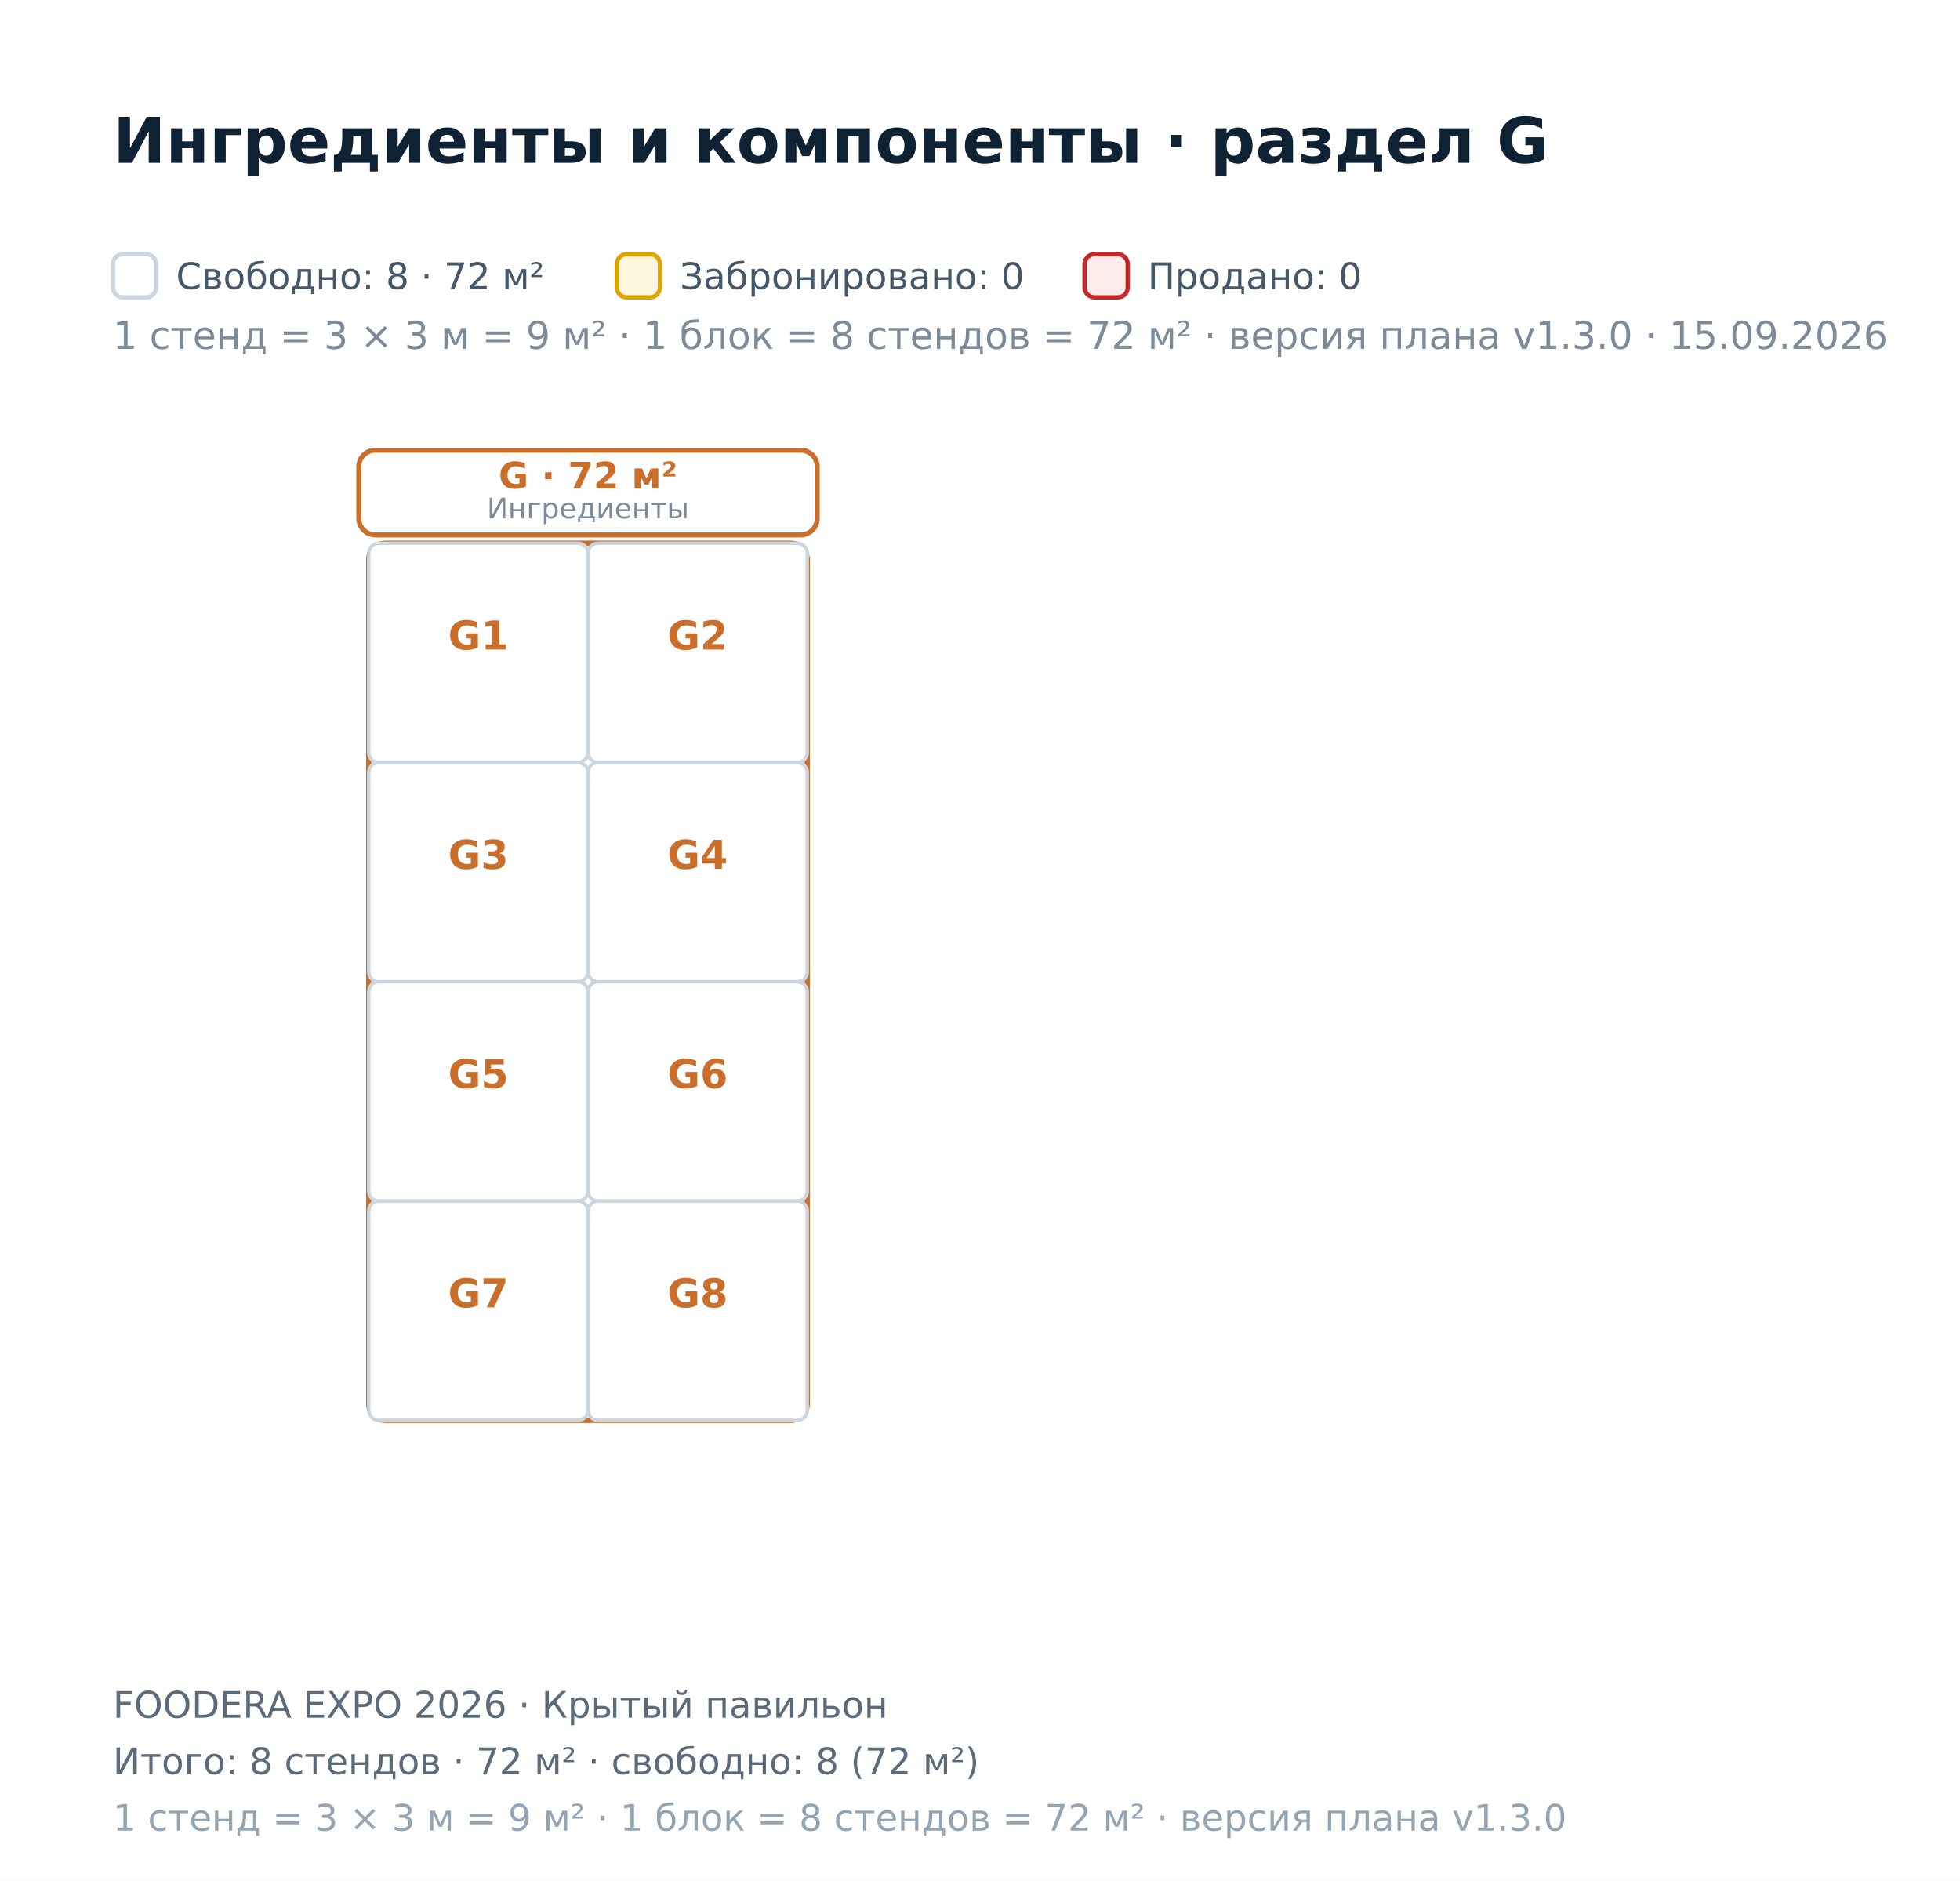
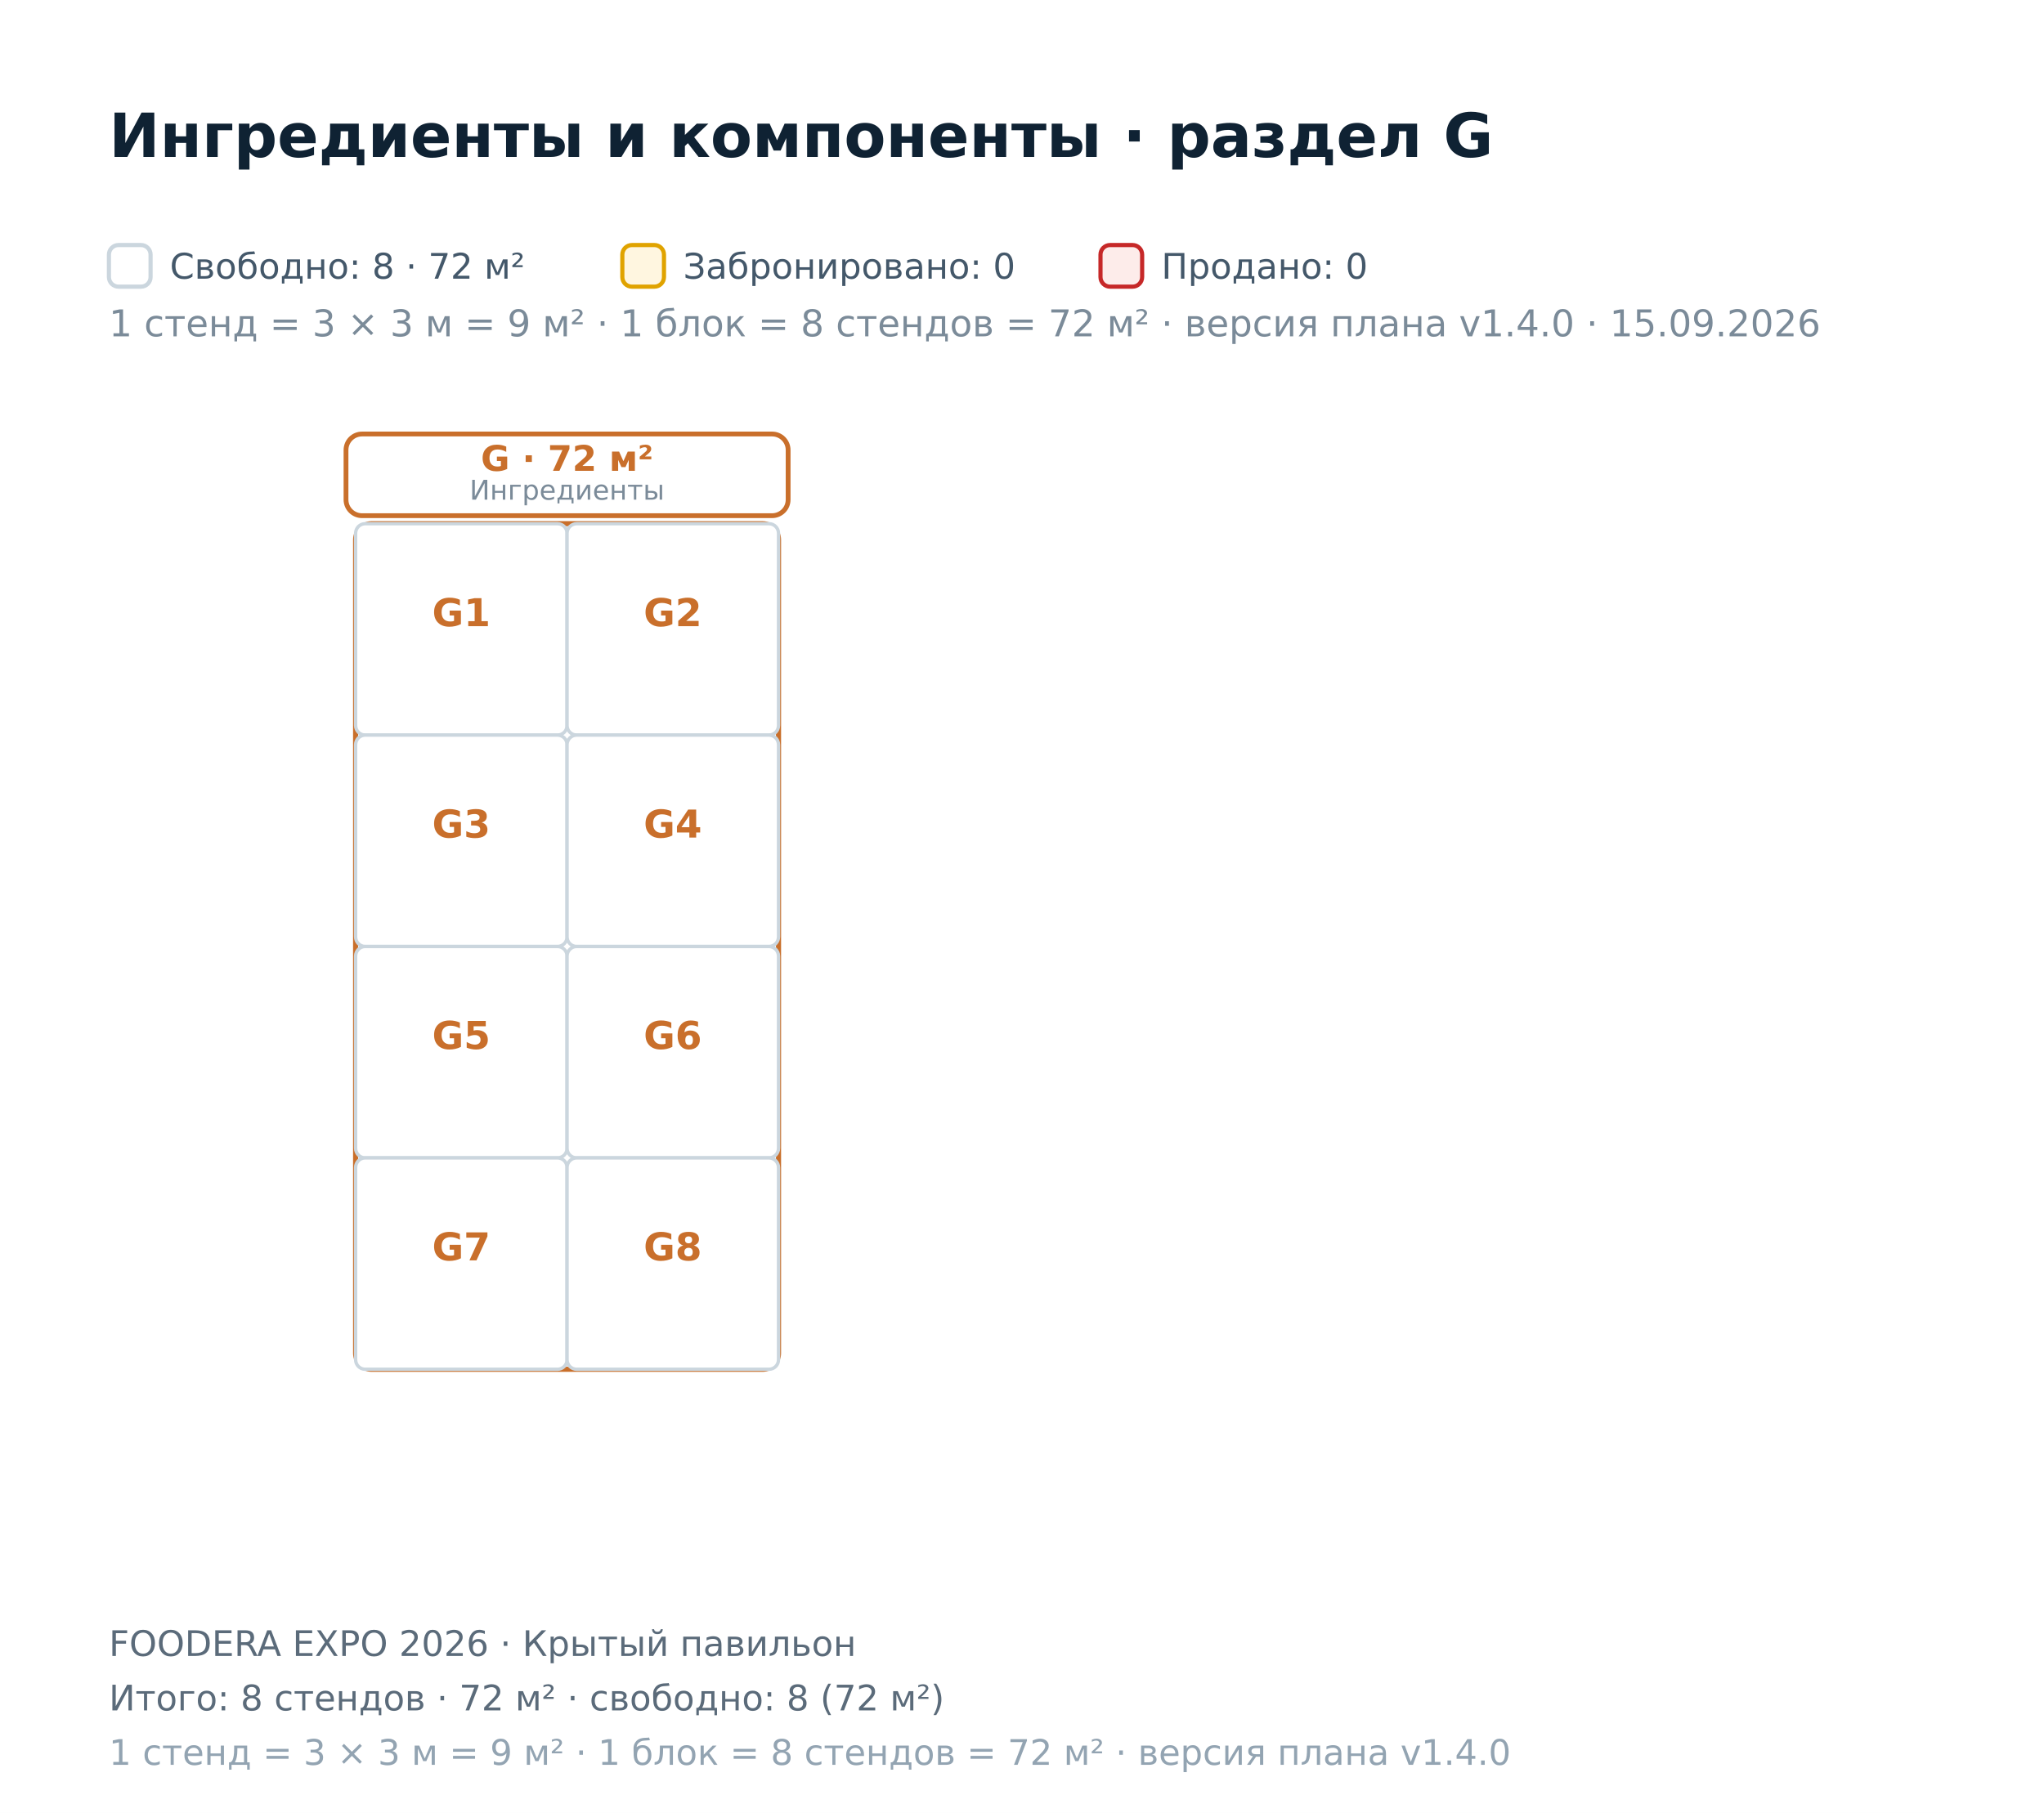
- <svg xmlns="http://www.w3.org/2000/svg" width="590" height="566" viewBox="0 0 590 566" font-family="DejaVu Sans, Helvetica, Arial, sans-serif">
-   <rect x="0.00" y="0.00" width="590.00" height="566.00" fill="#ffffff" />
+ <svg xmlns="http://www.w3.org/2000/svg" width="638" height="566" viewBox="0 0 638 566" font-family="DejaVu Sans, Helvetica, Arial, sans-serif">
+   <rect x="0.00" y="0.00" width="638.00" height="566.00" fill="#ffffff" />
  <polygon points="-153.00,-285.30 1959.00,-285.30 1959.00,814.70 -153.00,814.70" fill="#ffffff" fill-opacity="0.55" stroke="#0f2233" stroke-width="2.2" />
  <rect x="111.00" y="163.50" width="132.00" height="264.00" fill="none" stroke="#C96F2B" stroke-width="1.6" rx="5" />
  <rect x="108.00" y="135.50" width="138.00" height="25.50" fill="#ffffff" stroke="#C96F2B" stroke-width="1.5" rx="5" />
  <text x="177.00" y="147.00" font-size="11.00" fill="#C96F2B" font-weight="bold" text-anchor="middle">G · 72 м²</text>
  <text x="177.00" y="156.00" font-size="8.50" fill="#7b8b99" text-anchor="middle">Ингредиенты</text>
  <rect x="111.00" y="163.50" width="66.00" height="66.00" fill="#ffffff" stroke="#cbd6de" stroke-width="1.05" rx="3" />
  <text x="144.00" y="195.50" font-size="12.00" fill="#C96F2B" font-weight="bold" text-anchor="middle">G1</text>
  <rect x="177.00" y="163.50" width="66.00" height="66.00" fill="#ffffff" stroke="#cbd6de" stroke-width="1.05" rx="3" />
  <text x="210.00" y="195.50" font-size="12.00" fill="#C96F2B" font-weight="bold" text-anchor="middle">G2</text>
  <rect x="111.00" y="229.50" width="66.00" height="66.00" fill="#ffffff" stroke="#cbd6de" stroke-width="1.05" rx="3" />
  <text x="144.00" y="261.50" font-size="12.00" fill="#C96F2B" font-weight="bold" text-anchor="middle">G3</text>
  <rect x="177.00" y="229.50" width="66.00" height="66.00" fill="#ffffff" stroke="#cbd6de" stroke-width="1.05" rx="3" />
  <text x="210.00" y="261.50" font-size="12.00" fill="#C96F2B" font-weight="bold" text-anchor="middle">G4</text>
  <rect x="111.00" y="295.50" width="66.00" height="66.00" fill="#ffffff" stroke="#cbd6de" stroke-width="1.05" rx="3" />
  <text x="144.00" y="327.50" font-size="12.00" fill="#C96F2B" font-weight="bold" text-anchor="middle">G5</text>
  <rect x="177.00" y="295.50" width="66.00" height="66.00" fill="#ffffff" stroke="#cbd6de" stroke-width="1.05" rx="3" />
  <text x="210.00" y="327.50" font-size="12.00" fill="#C96F2B" font-weight="bold" text-anchor="middle">G6</text>
  <rect x="111.00" y="361.50" width="66.00" height="66.00" fill="#ffffff" stroke="#cbd6de" stroke-width="1.05" rx="3" />
  <text x="144.00" y="393.50" font-size="12.00" fill="#C96F2B" font-weight="bold" text-anchor="middle">G7</text>
  <rect x="177.00" y="361.50" width="66.00" height="66.00" fill="#ffffff" stroke="#cbd6de" stroke-width="1.05" rx="3" />
  <text x="210.00" y="393.50" font-size="12.00" fill="#C96F2B" font-weight="bold" text-anchor="middle">G8</text>
  <text x="34.00" y="49.00" font-size="19.00" fill="#0f2233" font-weight="bold">Ингредиенты и компоненты · раздел G</text>
  <rect x="34.00" y="76.50" width="13.00" height="13.00" fill="#ffffff" stroke="#cbd6de" stroke-width="1.3" rx="3" />
-   <text x="34.00" y="105.00" font-size="11.50" fill="#7b8b99">1 стенд = 3 × 3 м = 9 м² · 1 блок = 8 стендов = 72 м² · версия плана v1.3.0 · 15.09.2026</text>
+   <text x="34.00" y="105.00" font-size="11.50" fill="#7b8b99">1 стенд = 3 × 3 м = 9 м² · 1 блок = 8 стендов = 72 м² · версия плана v1.4.0 · 15.09.2026</text>
  <text x="53.00" y="87.00" font-size="11.00" fill="#44586a">Свободно: 8 · 72 м²</text>
-   <rect x="185.66" y="76.50" width="13.00" height="13.00" fill="#fff6e0" stroke="#e0a300" stroke-width="1.3" rx="3" />
-   <text x="204.66" y="87.00" font-size="11.00" fill="#44586a">Забронировано: 0</text>
-   <rect x="326.47" y="76.50" width="13.00" height="13.00" fill="#fdecea" stroke="#c62828" stroke-width="1.3" rx="3" />
-   <text x="345.47" y="87.00" font-size="11.00" fill="#44586a">Продано: 0</text>
+   <rect x="194.25" y="76.50" width="13.00" height="13.00" fill="#fff6e0" stroke="#e0a300" stroke-width="1.3" rx="3" />
+   <text x="213.25" y="87.00" font-size="11.00" fill="#44586a">Забронировано: 0</text>
+   <rect x="343.50" y="76.50" width="13.00" height="13.00" fill="#fdecea" stroke="#c62828" stroke-width="1.3" rx="3" />
+   <text x="362.50" y="87.00" font-size="11.00" fill="#44586a">Продано: 0</text>
  <text x="34.00" y="517.00" font-size="11.00" fill="#5b6b7a">FOODERA EXPO 2026 · Крытый павильон</text>
  <text x="34.00" y="534.00" font-size="11.00" fill="#5b6b7a">Итого: 8 стендов · 72 м² · свободно: 8 (72 м²)</text>
-   <text x="34.00" y="551.00" font-size="11.00" fill="#93a4b2">1 стенд = 3 × 3 м = 9 м² · 1 блок = 8 стендов = 72 м² · версия плана v1.3.0</text>
+   <text x="34.00" y="551.00" font-size="11.00" fill="#93a4b2">1 стенд = 3 × 3 м = 9 м² · 1 блок = 8 стендов = 72 м² · версия плана v1.4.0</text>
</svg>
